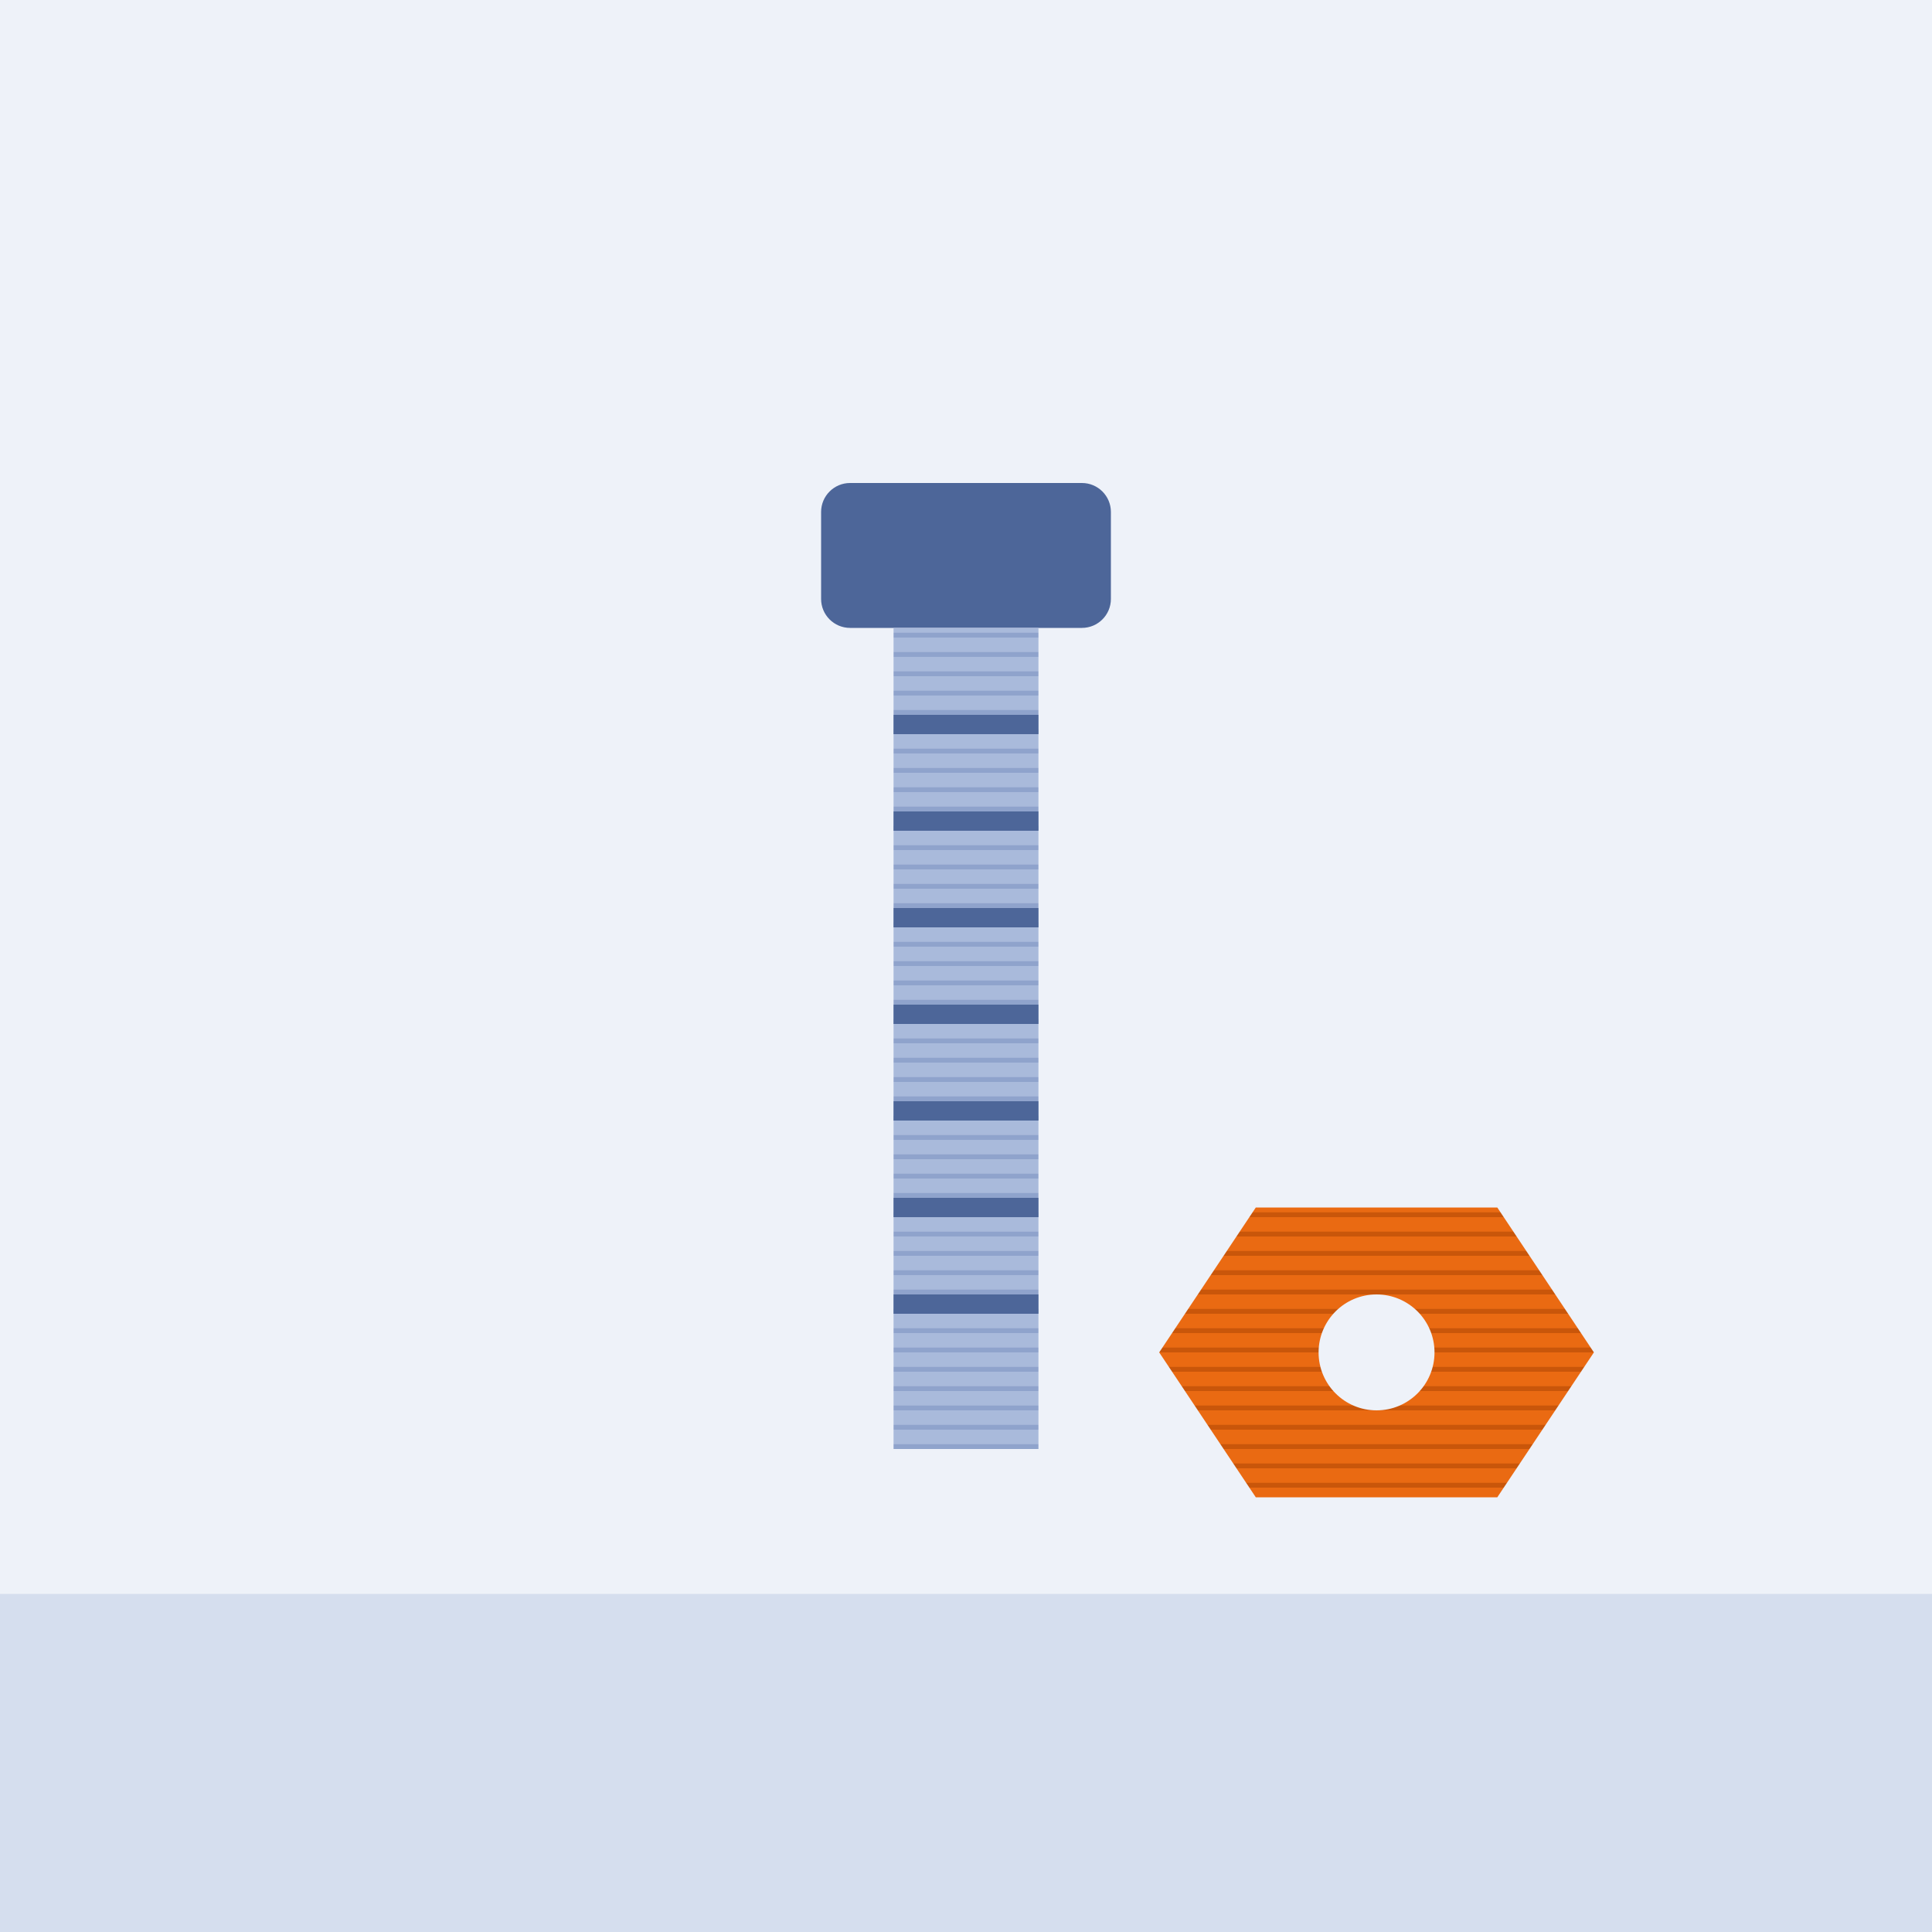
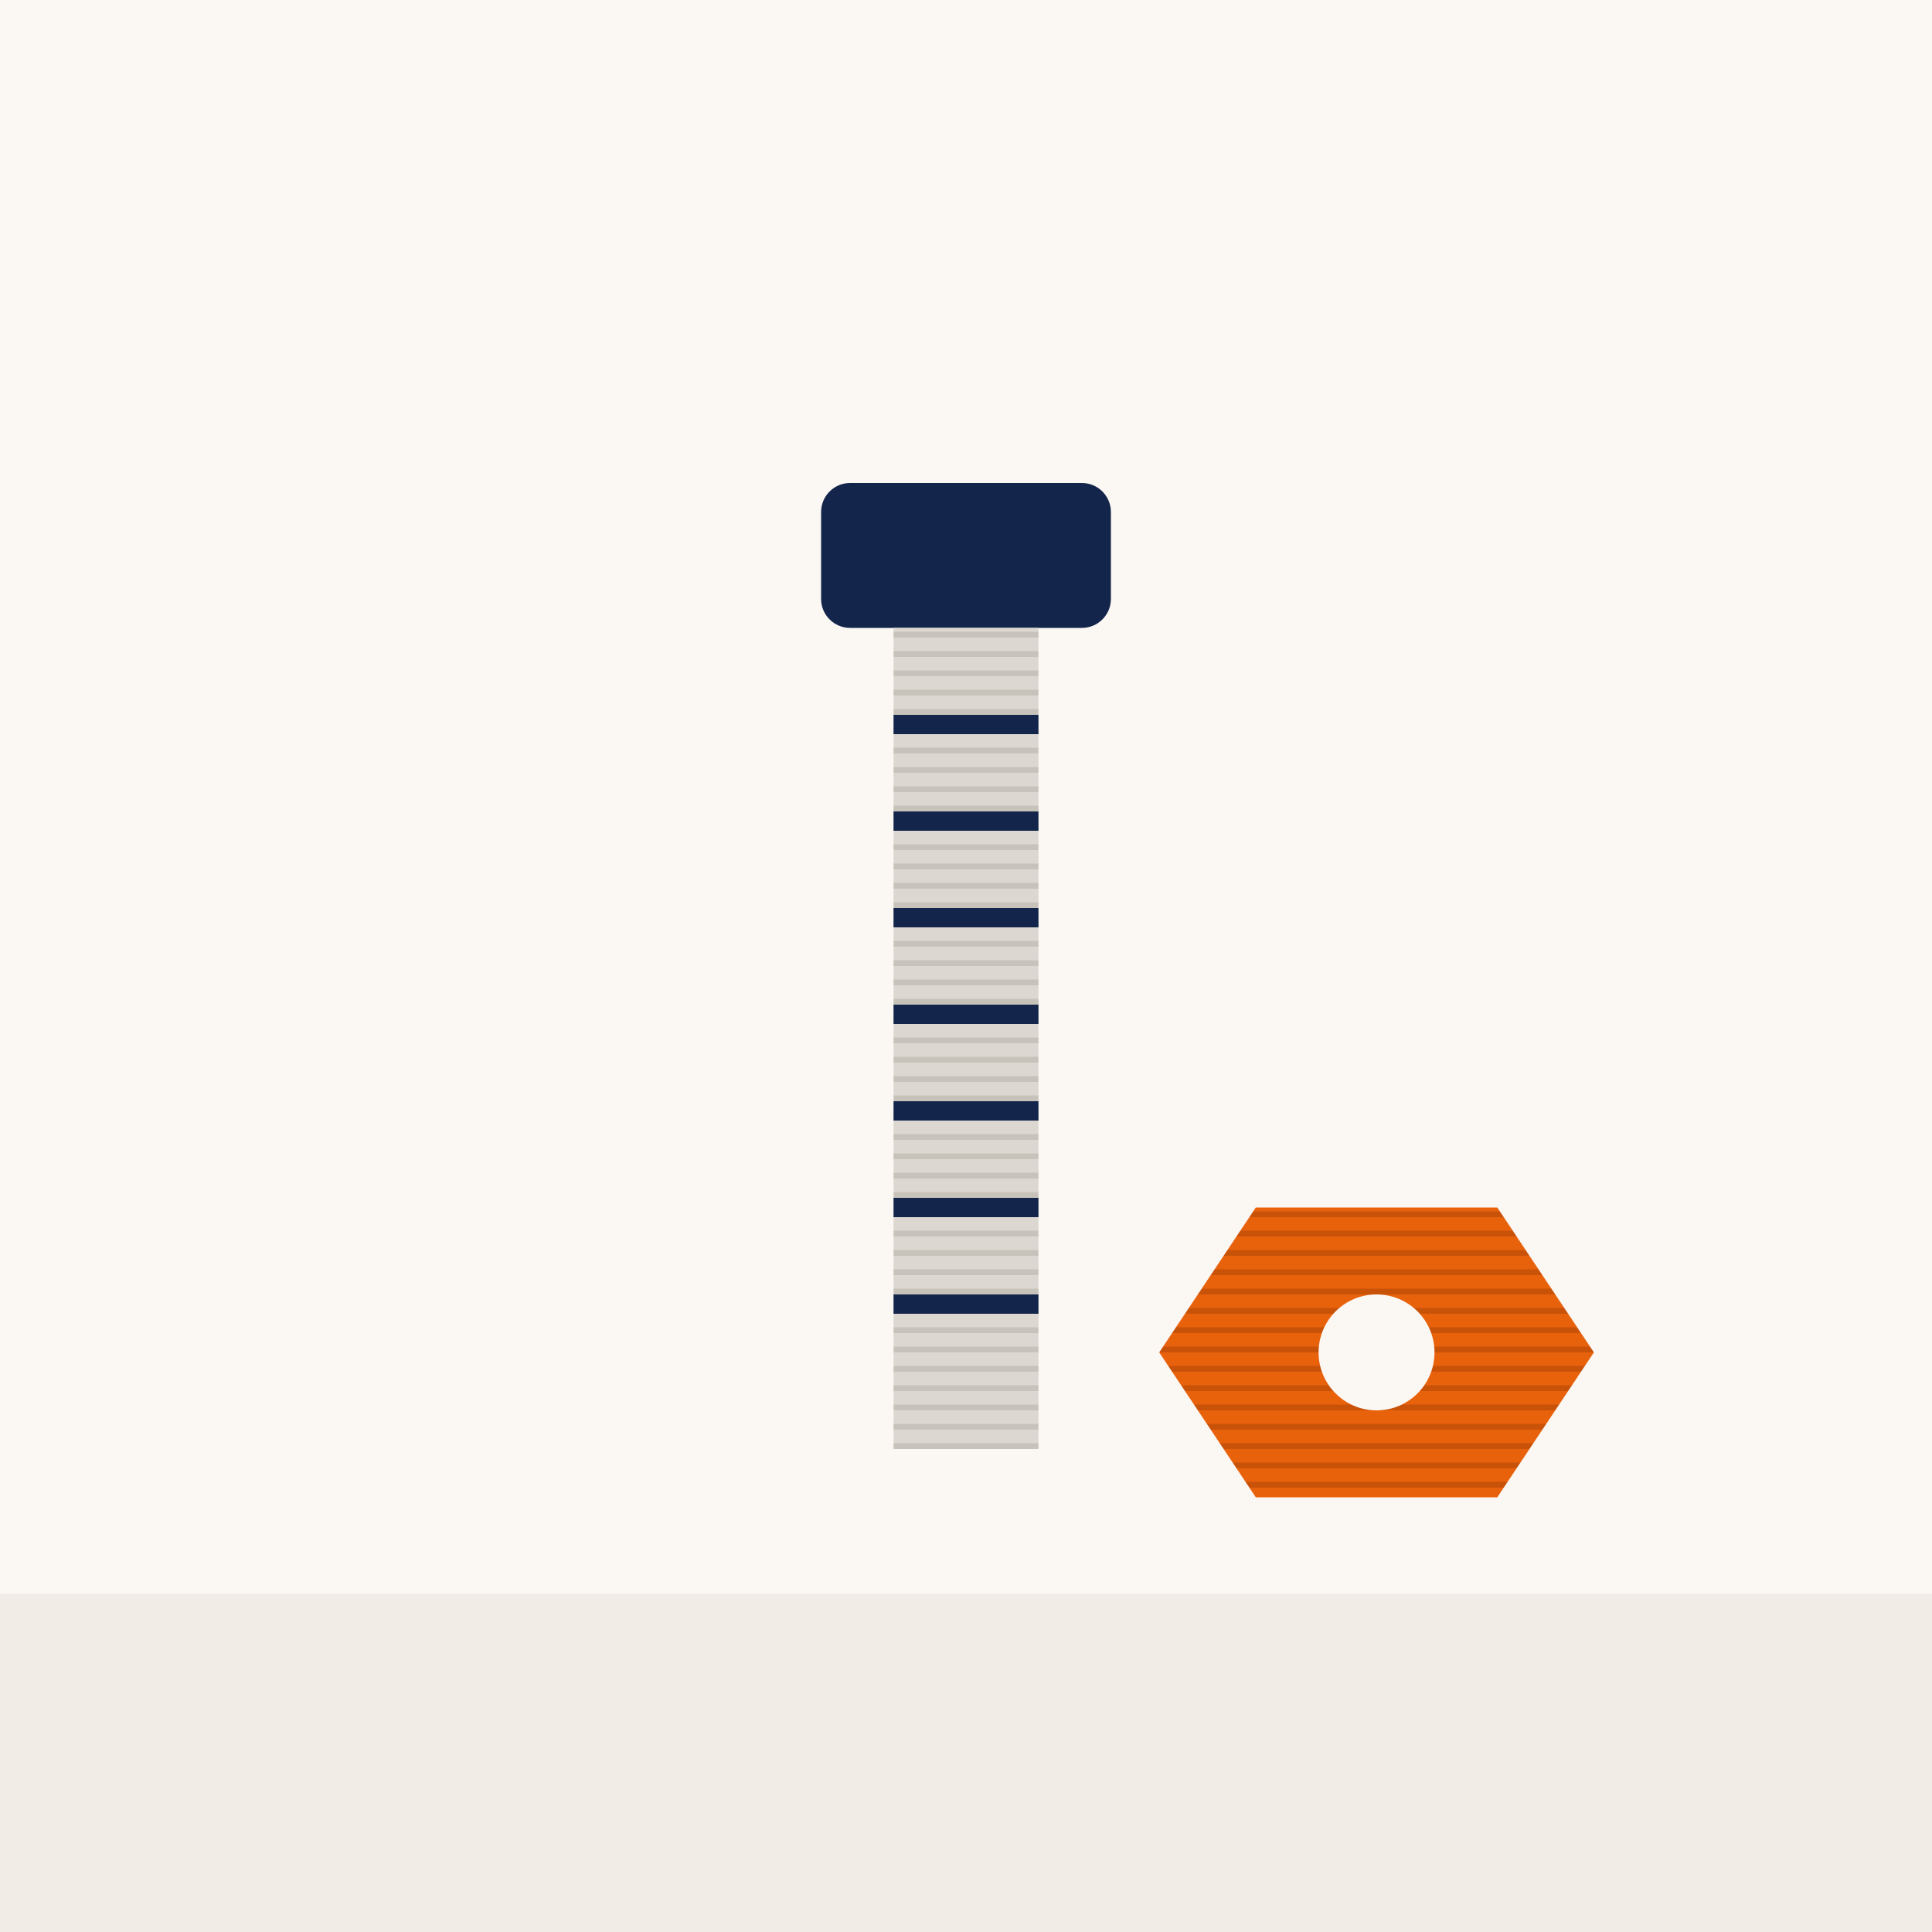
<svg xmlns="http://www.w3.org/2000/svg" viewBox="0 0 400 400">
  <defs>
    <pattern id="L" width="8" height="4" patternUnits="userSpaceOnUse">
-       <rect width="8" height="4" fill="#1F3563" />
-       <rect y="3" width="8" height="1" fill="#14213D" />
+       <rect width="8" height="4" fill="#13254A" />
+       <rect y="2.8" width="8" height="1.2" fill="#0D1A35" />
    </pattern>
    <pattern id="O" width="8" height="4" patternUnits="userSpaceOnUse">
-       <rect width="8" height="4" fill="#EA6A12" />
-       <rect y="3" width="8" height="1" fill="#C9560A" />
+       <rect width="8" height="4" fill="#E8620C" />
+       <rect y="2.8" width="8" height="1.2" fill="#C95209" />
    </pattern>
    <pattern id="G" width="8" height="4" patternUnits="userSpaceOnUse">
-       <rect width="8" height="4" fill="#A9BADB" />
-       <rect y="3" width="8" height="1" fill="#8FA3CC" />
+       <rect width="8" height="4" fill="#DCD8D1" />
+       <rect y="2.8" width="8" height="1.2" fill="#C8C3BA" />
    </pattern>
  </defs>
-   <rect width="400" height="400" fill="#EEF2F9" />
-   <rect y="330" width="400" height="70" fill="#D5DEEE" />
-   <rect x="170" y="100" width="60" height="30" rx="6" fill="#4D6699" />
+   <rect width="400" height="400" fill="#FBF7F3" />
+   <rect y="330" width="400" height="70" fill="#F1ECE6" />
+   <rect x="170" y="100" width="60" height="30" rx="6" fill="#13254A" />
  <rect x="185" y="130" width="30" height="170" fill="url(#G)" />
-   <path d="M185 150h30M185 170h30M185 190h30M185 210h30M185 230h30M185 250h30M185 270h30" stroke="#4D6699" stroke-width="4" />
+   <path d="M185 150h30M185 170h30M185 190h30M185 210h30M185 230h30M185 250h30M185 270h30" stroke="#13254A" stroke-width="4" />
  <path d="M260 250h50l20 30-20 30h-50l-20-30Z" fill="url(#O)" />
-   <circle cx="285" cy="280" r="12" fill="#EEF2F9" />
+   <circle cx="285" cy="280" r="12" fill="#FBF7F3" />
</svg>
